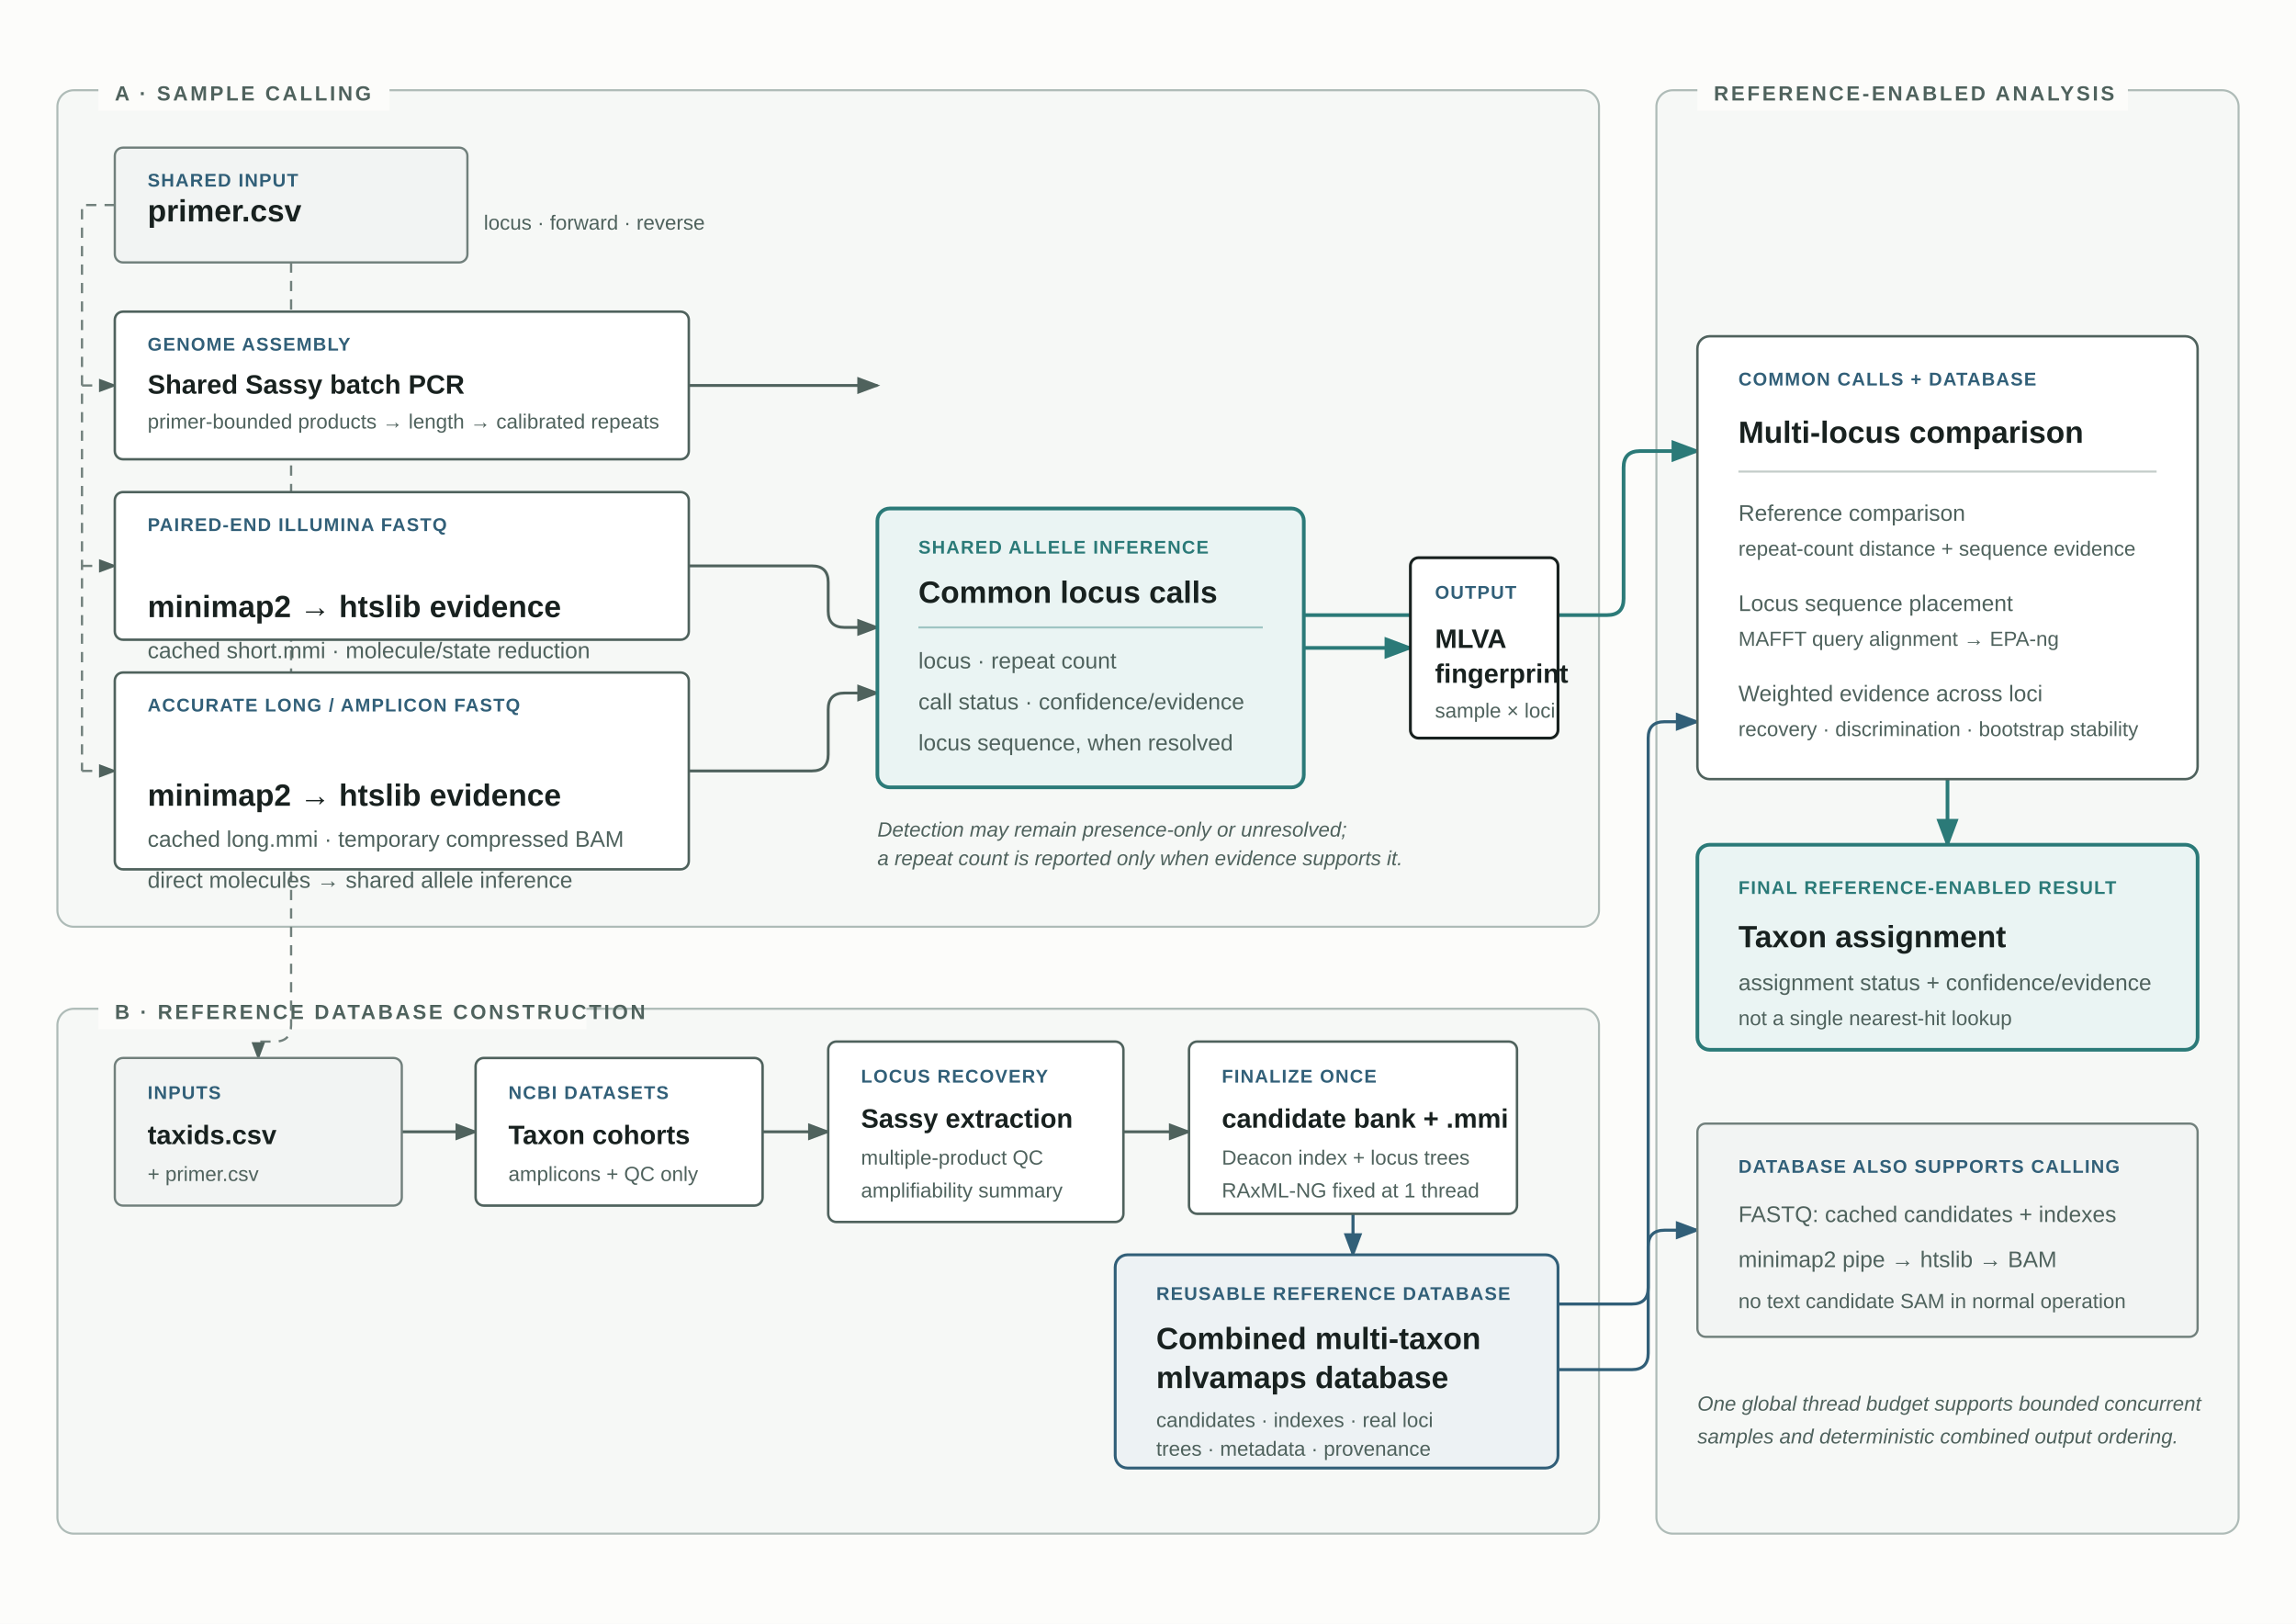
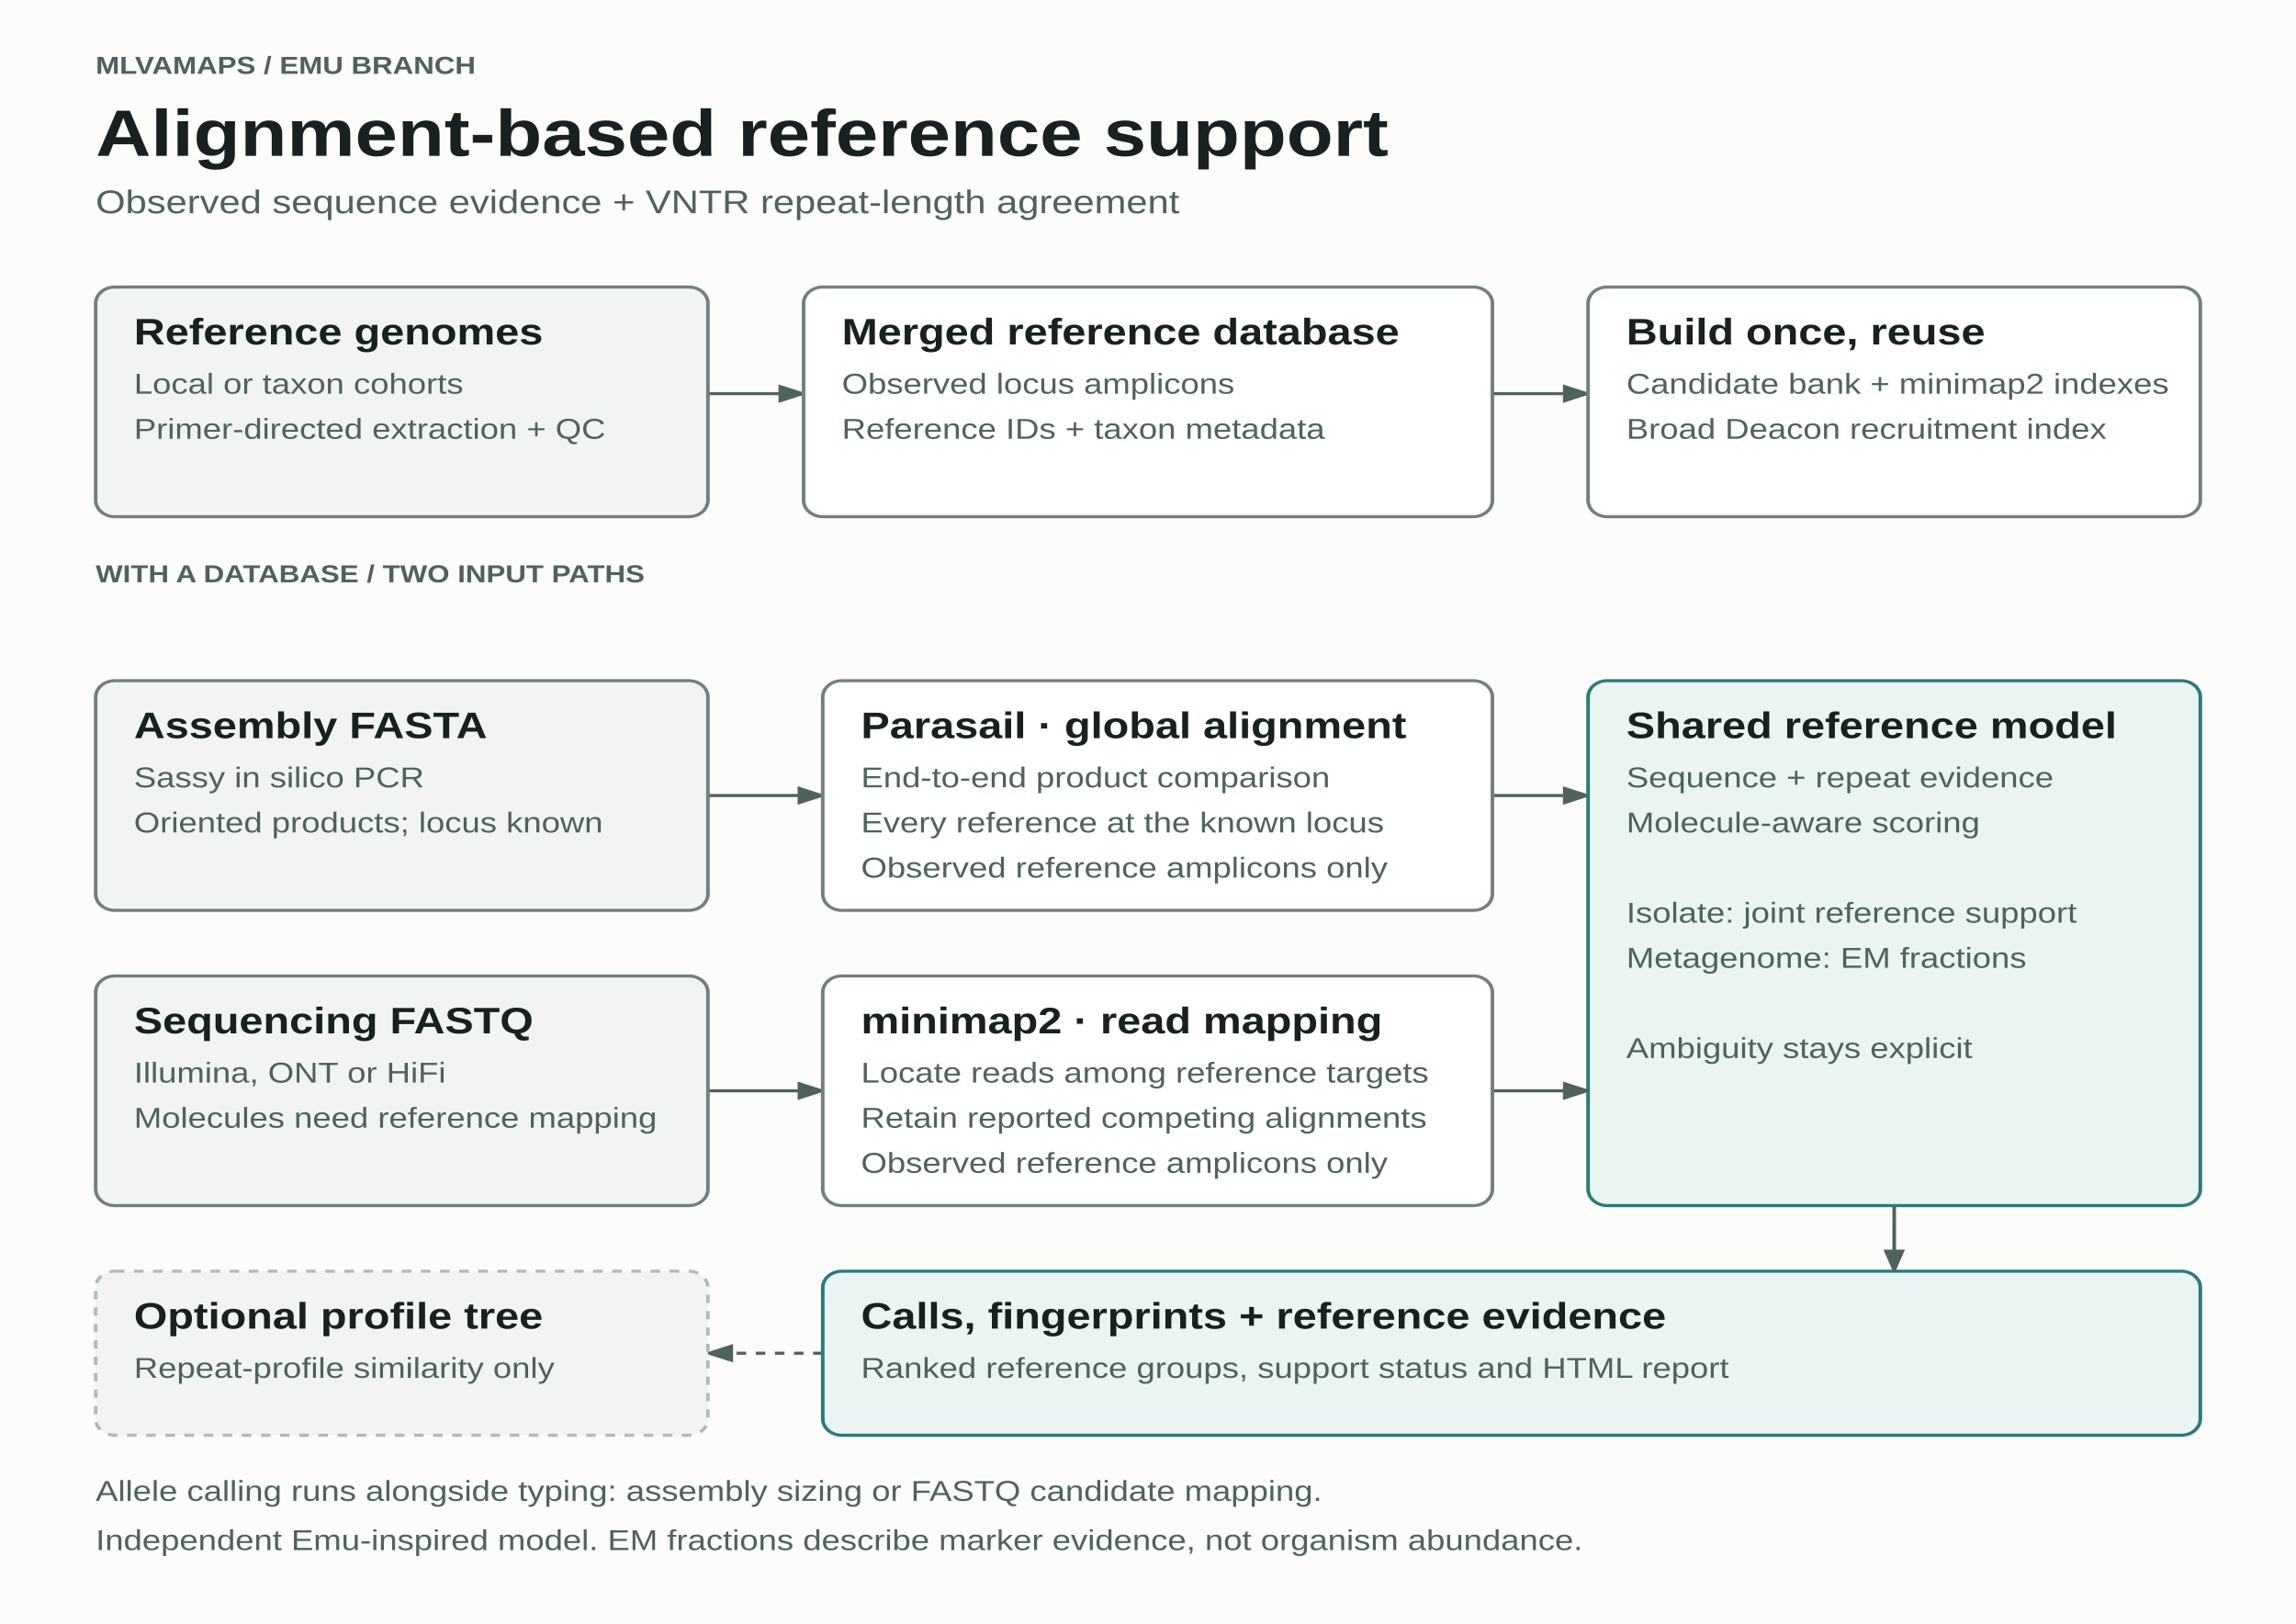
- <svg xmlns="http://www.w3.org/2000/svg" viewBox="0 0 1120 792" role="img" aria-labelledby="mlvamaps-workflow-title mlvamaps-workflow-desc">
+ <svg xmlns="http://www.w3.org/2000/svg" width="1120" height="792" viewBox="0 0 1120 792" role="img" aria-labelledby="mlvamaps_workflow-title mlvamaps_workflow-desc">
  <defs>
-     <style>
-           .zone { fill:#f2f4f3; fill-opacity:.58; stroke:#aebbb7; stroke-width:1; }
-           .node { fill:#ffffff; stroke:#4f625d; stroke-width:1.2; }
-           .input { fill:#f2f4f3; stroke:#71807c; stroke-width:1.1; }
-           .focal { fill:#eaf4f3; stroke:#2b7a78; stroke-width:1.8; }
-           .database { fill:#edf2f4; stroke:#315f78; stroke-width:1.4; }
-           .output { fill:#ffffff; stroke:#18211f; stroke-width:1.4; }
-           .edge { fill:none; stroke:#4f625d; stroke-width:1.4; marker-end:url(#arrow); }
-           .edge-accent { fill:none; stroke:#2b7a78; stroke-width:1.8; marker-end:url(#arrow-accent); }
-           .edge-db { fill:none; stroke:#315f78; stroke-width:1.5; marker-end:url(#arrow-db); }
-           .edge-optional { fill:none; stroke:#71807c; stroke-width:1.1; stroke-dasharray:5 4; marker-end:url(#arrow); }
-           .zone-label { fill:#4f625d; font:700 10px Arial,Helvetica,sans-serif; letter-spacing:.12em; }
-           .title { fill:#18211f; font:700 15px Arial,Helvetica,sans-serif; }
-           .title-small { fill:#18211f; font:700 13px Arial,Helvetica,sans-serif; }
-           .sub { fill:#4f625d; font:11px Arial,Helvetica,sans-serif; }
-           .sub-small { fill:#4f625d; font:10px Arial,Helvetica,sans-serif; }
-           .tag { fill:#315f78; font:700 9px Arial,Helvetica,sans-serif; letter-spacing:.06em; }
-           .tag-teal { fill:#2b7a78; font:700 9px Arial,Helvetica,sans-serif; letter-spacing:.06em; }
-           .edge-label { fill:#4f625d; font:10px Arial,Helvetica,sans-serif; }
-           .note { fill:#4f625d; font:italic 10px Arial,Helvetica,sans-serif; }
-         </style>
-     <marker id="arrow" markerWidth="8" markerHeight="6" refX="7" refY="3" orient="auto">
+     <marker id="mlvamaps_workflow-arrow" markerWidth="8" markerHeight="6" refX="7" refY="3" orient="auto">
      <polygon points="0 0,8 3,0 6" fill="#4f625d" />
    </marker>
-     <marker id="arrow-accent" markerWidth="8" markerHeight="6" refX="7" refY="3" orient="auto">
+     <marker id="mlvamaps_workflow-arrow-accent" markerWidth="8" markerHeight="6" refX="7" refY="3" orient="auto">
      <polygon points="0 0,8 3,0 6" fill="#2b7a78" />
    </marker>
-     <marker id="arrow-db" markerWidth="8" markerHeight="6" refX="7" refY="3" orient="auto">
-       <polygon points="0 0,8 3,0 6" fill="#315f78" />
+     <marker id="mlvamaps_workflow-arrow-link" markerWidth="8" markerHeight="6" refX="7" refY="3" orient="auto">
+       <polygon points="0 0,8 3,0 6" fill="#2e5aa8" />
    </marker>
  </defs>
  <rect width="1120" height="792" fill="#fcfcfa" />
-   <rect class="zone" x="28" y="44" width="752" height="408" rx="8" />
-   <rect x="48" y="36" width="142" height="18" fill="#fcfcfa" />
-   <text class="zone-label" x="56" y="49">A · SAMPLE CALLING</text>
-   <rect class="zone" x="28" y="492" width="752" height="256" rx="8" />
-   <rect x="48" y="484" width="238" height="18" fill="#fcfcfa" />
-   <text class="zone-label" x="56" y="497">B · REFERENCE DATABASE CONSTRUCTION</text>
-   <rect class="zone" x="808" y="44" width="284" height="704" rx="8" />
-   <rect x="828" y="36" width="210" height="18" fill="#fcfcfa" />
-   <text class="zone-label" x="836" y="49">REFERENCE-ENABLED ANALYSIS</text>
-   <path d="M 56 100 H 40 V 376" fill="none" stroke="#71807c" stroke-width="1.1" stroke-dasharray="5 4" />
-   <line class="edge-optional" x1="40" y1="188" x2="56" y2="188" />
-   <line class="edge-optional" x1="40" y1="276" x2="56" y2="276" />
-   <line class="edge-optional" x1="40" y1="376" x2="56" y2="376" />
-   <path class="edge" d="M 336 188 H 428" />
-   <path class="edge" d="M 336 276 H 396 Q 404 276 404 284 V 298 Q 404 306 412 306 H 428" />
-   <path class="edge" d="M 336 376 H 396 Q 404 376 404 368 V 346 Q 404 338 412 338 H 428" />
-   <path class="edge-accent" d="M 636 316 H 688" />
-   <path class="edge-db" d="M 760 636 H 796 Q 804 636 804 628 V 360 Q 804 352 812 352 H 828" />
-   <path class="edge-db" d="M 760 668 H 796 Q 804 668 804 660 V 608 Q 804 600 812 600 H 828" />
-   <path class="edge-accent" d="M 636 300 H 784 Q 792 300 792 292 V 228 Q 792 220 800 220 H 828" />
-   <path class="edge-accent" d="M 950 380 V 412" />
-   <path class="edge" d="M 196 552 H 232" />
-   <path class="edge" d="M 372 552 H 404" />
-   <path class="edge" d="M 548 552 H 580" />
-   <path class="edge-db" d="M 660 592 V 612" />
-   <path class="edge-optional" d="M 142 128 V 500 Q 142 508 134 508 H 126 V 516" />
-   <rect class="input" x="56" y="72" width="172" height="56" rx="4" />
-   <text class="tag" x="72" y="91">SHARED INPUT</text>
-   <text class="title" x="72" y="108">primer.csv</text>
-   <text class="sub-small" x="236" y="112">locus · forward · reverse</text>
-   <rect class="node" x="56" y="152" width="280" height="72" rx="4" />
-   <text class="tag" x="72" y="171">GENOME ASSEMBLY</text>
-   <text class="title-small" x="72" y="192">Shared Sassy batch PCR</text>
-   <text class="sub-small" x="72" y="209">primer-bounded products → length → calibrated repeats</text>
-   <rect class="node" x="56" y="240" width="280" height="72" rx="4" />
-   <text class="tag" x="72" y="259">PAIRED-END ILLUMINA FASTQ</text>
-   <text class="title" x="72" y="301">minimap2 → htslib evidence</text>
-   <text class="sub" x="72" y="321">cached short.mmi · molecule/state reduction</text>
-   <rect class="node" x="56" y="328" width="280" height="96" rx="4" />
-   <text class="tag" x="72" y="347">ACCURATE LONG / AMPLICON FASTQ</text>
-   <text class="title" x="72" y="393">minimap2 → htslib evidence</text>
-   <text class="sub" x="72" y="413">cached long.mmi · temporary compressed BAM</text>
-   <text class="sub" x="72" y="433">direct molecules → shared allele inference</text>
-   <rect class="focal" x="428" y="248" width="208" height="136" rx="6" />
-   <text class="tag-teal" x="448" y="270">SHARED ALLELE INFERENCE</text>
-   <text class="title" x="448" y="294">Common locus calls</text>
-   <line x1="448" y1="306" x2="616" y2="306" stroke="#9fc5c3" stroke-width="1" />
-   <text class="sub" x="448" y="326">locus · repeat count</text>
-   <text class="sub" x="448" y="346">call status · confidence/evidence</text>
-   <text class="sub" x="448" y="366">locus sequence, when resolved</text>
-   <rect class="output" x="688" y="272" width="72" height="88" rx="4" />
-   <text class="tag" x="700" y="292">OUTPUT</text>
-   <text class="title-small" x="700" y="316">MLVA</text>
-   <text class="title-small" x="700" y="333">fingerprint</text>
-   <text class="sub-small" x="700" y="350">sample × loci</text>
-   <text class="note" x="428" y="408">Detection may remain presence-only or unresolved;</text>
-   <text class="note" x="428" y="422">a repeat count is reported only when evidence supports it.</text>
-   <rect class="input" x="56" y="516" width="140" height="72" rx="4" />
-   <text class="tag" x="72" y="536">INPUTS</text>
-   <text class="title-small" x="72" y="558">taxids.csv</text>
-   <text class="sub-small" x="72" y="576">+ primer.csv</text>
-   <rect class="node" x="232" y="516" width="140" height="72" rx="4" />
-   <text class="tag" x="248" y="536">NCBI DATASETS</text>
-   <text class="title-small" x="248" y="558">Taxon cohorts</text>
-   <text class="sub-small" x="248" y="576">amplicons + QC only</text>
-   <rect class="node" x="404" y="508" width="144" height="88" rx="4" />
-   <text class="tag" x="420" y="528">LOCUS RECOVERY</text>
-   <text class="title-small" x="420" y="550">Sassy extraction</text>
-   <text class="sub-small" x="420" y="568">multiple-product QC</text>
-   <text class="sub-small" x="420" y="584">amplifiability summary</text>
-   <rect class="node" x="580" y="508" width="160" height="84" rx="4" />
-   <text class="tag" x="596" y="528">FINALIZE ONCE</text>
-   <text class="title-small" x="596" y="550">candidate bank + .mmi</text>
-   <text class="sub-small" x="596" y="568">Deacon index + locus trees</text>
-   <text class="sub-small" x="596" y="584">RAxML-NG fixed at 1 thread</text>
-   <rect class="database" x="544" y="612" width="216" height="104" rx="6" />
-   <text class="tag" x="564" y="634">REUSABLE REFERENCE DATABASE</text>
-   <text class="title" x="564" y="658">Combined multi-taxon</text>
-   <text class="title" x="564" y="677">mlvamaps database</text>
-   <text class="sub-small" x="564" y="696">candidates · indexes · real loci</text>
-   <text class="sub-small" x="564" y="710">trees · metadata · provenance</text>
-   <rect class="node" x="828" y="164" width="244" height="216" rx="6" />
-   <text class="tag" x="848" y="188">COMMON CALLS + DATABASE</text>
-   <text class="title" x="848" y="216">Multi-locus comparison</text>
-   <line x1="848" y1="230" x2="1052" y2="230" stroke="#c3ccc9" />
-   <text class="sub" x="848" y="254">Reference comparison</text>
-   <text class="sub-small" x="848" y="271">repeat-count distance + sequence evidence</text>
-   <text class="sub" x="848" y="298">Locus sequence placement</text>
-   <text class="sub-small" x="848" y="315">MAFFT query alignment → EPA-ng</text>
-   <text class="sub" x="848" y="342">Weighted evidence across loci</text>
-   <text class="sub-small" x="848" y="359">recovery · discrimination · bootstrap stability</text>
-   <rect class="focal" x="828" y="412" width="244" height="100" rx="6" />
-   <text class="tag-teal" x="848" y="436">FINAL REFERENCE-ENABLED RESULT</text>
-   <text class="title" x="848" y="462">Taxon assignment</text>
-   <text class="sub" x="848" y="483">assignment status + confidence/evidence</text>
-   <text class="sub-small" x="848" y="500">not a single nearest-hit lookup</text>
-   <rect class="input" x="828" y="548" width="244" height="104" rx="4" />
-   <text class="tag" x="848" y="572">DATABASE ALSO SUPPORTS CALLING</text>
-   <text class="sub" x="848" y="596">FASTQ: cached candidates + indexes</text>
-   <text class="sub" x="848" y="618">minimap2 pipe → htslib → BAM</text>
-   <text class="sub-small" x="848" y="638">no text candidate SAM in normal operation</text>
-   <text class="note" x="828" y="688">One global thread budget supports bounded concurrent</text>
-   <text class="note" x="828" y="704">samples and deterministic combined output ordering.</text>
+   <g font-family="Arial, Helvetica, sans-serif" transform="scale(1.166667 1.0)">
+     <text x="40" y="36" font-size="12" font-weight="600" fill="#4f625d">MLVAMAPS  /  EMU BRANCH</text>
+     <text x="40" y="76" font-size="32" font-weight="600" fill="#18211f">Alignment-based reference support</text>
+     <text x="40" y="104" font-size="16" font-weight="400" fill="#4f625d">Observed sequence evidence + VNTR repeat-length agreement</text>
+     <path d="M 296,192 H 336" fill="none" stroke="#4f625d" stroke-width="1.5" marker-end="url(#mlvamaps_workflow-arrow)" />
+     <path d="M 624,192 H 664" fill="none" stroke="#4f625d" stroke-width="1.5" marker-end="url(#mlvamaps_workflow-arrow)" />
+     <rect x="40" y="140" width="256" height="112" rx="8" fill="#f2f4f3" stroke="#71807c" stroke-width="1.5" />
+     <text x="56" y="168" font-size="18" font-weight="600" fill="#18211f">Reference genomes</text>
+     <text x="56" y="192" font-size="14" font-weight="400" fill="#4f625d">Local or taxon cohorts</text>
+     <text x="56" y="214" font-size="14" font-weight="400" fill="#4f625d">Primer-directed extraction + QC</text>
+     <rect x="336" y="140" width="288" height="112" rx="8" fill="#ffffff" stroke="#71807c" stroke-width="1.5" />
+     <text x="352" y="168" font-size="18" font-weight="600" fill="#18211f">Merged reference database</text>
+     <text x="352" y="192" font-size="14" font-weight="400" fill="#4f625d">Observed locus amplicons</text>
+     <text x="352" y="214" font-size="14" font-weight="400" fill="#4f625d">Reference IDs + taxon metadata</text>
+     <rect x="664" y="140" width="256" height="112" rx="8" fill="#ffffff" stroke="#71807c" stroke-width="1.5" />
+     <text x="680" y="168" font-size="18" font-weight="600" fill="#18211f">Build once, reuse</text>
+     <text x="680" y="192" font-size="14" font-weight="400" fill="#4f625d">Candidate bank + minimap2 indexes</text>
+     <text x="680" y="214" font-size="14" font-weight="400" fill="#4f625d">Broad Deacon recruitment index</text>
+     <text x="40" y="284" font-size="12" font-weight="600" fill="#4f625d">WITH A DATABASE  /  TWO INPUT PATHS</text>
+     <path d="M 296,388 H 344" fill="none" stroke="#4f625d" stroke-width="1.5" marker-end="url(#mlvamaps_workflow-arrow)" />
+     <path d="M 624,388 H 664" fill="none" stroke="#4f625d" stroke-width="1.5" marker-end="url(#mlvamaps_workflow-arrow)" />
+     <path d="M 296,532 H 344" fill="none" stroke="#4f625d" stroke-width="1.5" marker-end="url(#mlvamaps_workflow-arrow)" />
+     <path d="M 624,532 H 664" fill="none" stroke="#4f625d" stroke-width="1.5" marker-end="url(#mlvamaps_workflow-arrow)" />
+     <path d="M 792,588 V 620" fill="none" stroke="#4f625d" stroke-width="1.5" marker-end="url(#mlvamaps_workflow-arrow)" />
+     <path d="M 344,660 H 296" fill="none" stroke="#4f625d" stroke-width="1.5" stroke-dasharray="4 4" marker-end="url(#mlvamaps_workflow-arrow)" />
+     <rect x="40" y="332" width="256" height="112" rx="8" fill="#f2f4f3" stroke="#71807c" stroke-width="1.5" />
+     <text x="56" y="360" font-size="18" font-weight="600" fill="#18211f">Assembly FASTA</text>
+     <text x="56" y="384" font-size="14" font-weight="400" fill="#4f625d">Sassy in silico PCR</text>
+     <text x="56" y="406" font-size="14" font-weight="400" fill="#4f625d">Oriented products; locus known</text>
+     <rect x="344" y="332" width="280" height="112" rx="8" fill="#ffffff" stroke="#71807c" stroke-width="1.5" />
+     <text x="360" y="360" font-size="18" font-weight="600" fill="#18211f">Parasail · global alignment</text>
+     <text x="360" y="384" font-size="14" font-weight="400" fill="#4f625d">End-to-end product comparison</text>
+     <text x="360" y="406" font-size="14" font-weight="400" fill="#4f625d">Every reference at the known locus</text>
+     <text x="360" y="428" font-size="14" font-weight="400" fill="#4f625d">Observed reference amplicons only</text>
+     <rect x="40" y="476" width="256" height="112" rx="8" fill="#f2f4f3" stroke="#71807c" stroke-width="1.5" />
+     <text x="56" y="504" font-size="18" font-weight="600" fill="#18211f">Sequencing FASTQ</text>
+     <text x="56" y="528" font-size="14" font-weight="400" fill="#4f625d">Illumina, ONT or HiFi</text>
+     <text x="56" y="550" font-size="14" font-weight="400" fill="#4f625d">Molecules need reference mapping</text>
+     <rect x="344" y="476" width="280" height="112" rx="8" fill="#ffffff" stroke="#71807c" stroke-width="1.5" />
+     <text x="360" y="504" font-size="18" font-weight="600" fill="#18211f">minimap2 · read mapping</text>
+     <text x="360" y="528" font-size="14" font-weight="400" fill="#4f625d">Locate reads among reference targets</text>
+     <text x="360" y="550" font-size="14" font-weight="400" fill="#4f625d">Retain reported competing alignments</text>
+     <text x="360" y="572" font-size="14" font-weight="400" fill="#4f625d">Observed reference amplicons only</text>
+     <rect x="664" y="332" width="256" height="256" rx="8" fill="#eaf4f3" stroke="#2b7a78" stroke-width="1.5" />
+     <text x="680" y="360" font-size="18" font-weight="600" fill="#18211f">Shared reference model</text>
+     <text x="680" y="384" font-size="14" font-weight="400" fill="#4f625d">Sequence + repeat evidence</text>
+     <text x="680" y="406" font-size="14" font-weight="400" fill="#4f625d">Molecule-aware scoring</text>
+     <text x="680" y="428" font-size="14" font-weight="400" fill="#4f625d">
+ </text>
+     <text x="680" y="450" font-size="14" font-weight="400" fill="#4f625d">Isolate: joint reference support</text>
+     <text x="680" y="472" font-size="14" font-weight="400" fill="#4f625d">Metagenome: EM fractions</text>
+     <text x="680" y="494" font-size="14" font-weight="400" fill="#4f625d">
+ </text>
+     <text x="680" y="516" font-size="14" font-weight="400" fill="#4f625d">Ambiguity stays explicit</text>
+     <rect x="344" y="620" width="576" height="80" rx="8" fill="#eaf4f3" stroke="#2b7a78" stroke-width="1.5" />
+     <text x="360" y="648" font-size="18" font-weight="600" fill="#18211f">Calls, fingerprints + reference evidence</text>
+     <text x="360" y="672" font-size="14" font-weight="400" fill="#4f625d">Ranked reference groups, support status and HTML report</text>
+     <rect x="40" y="620" width="256" height="80" rx="8" fill="#f2f4f3" stroke="#aebbb7" stroke-width="1.5" stroke-dasharray="4 4" />
+     <text x="56" y="648" font-size="18" font-weight="600" fill="#18211f">Optional profile tree</text>
+     <text x="56" y="672" font-size="14" font-weight="400" fill="#4f625d">Repeat-profile similarity only</text>
+     <text x="40" y="732" font-size="14" font-weight="400" fill="#4f625d">Allele calling runs alongside typing: assembly sizing or FASTQ candidate mapping.</text>
+     <text x="40" y="756" font-size="14" font-weight="400" fill="#4f625d">Independent Emu-inspired model. EM fractions describe marker evidence, not organism abundance.</text>
+   </g>
</svg>
